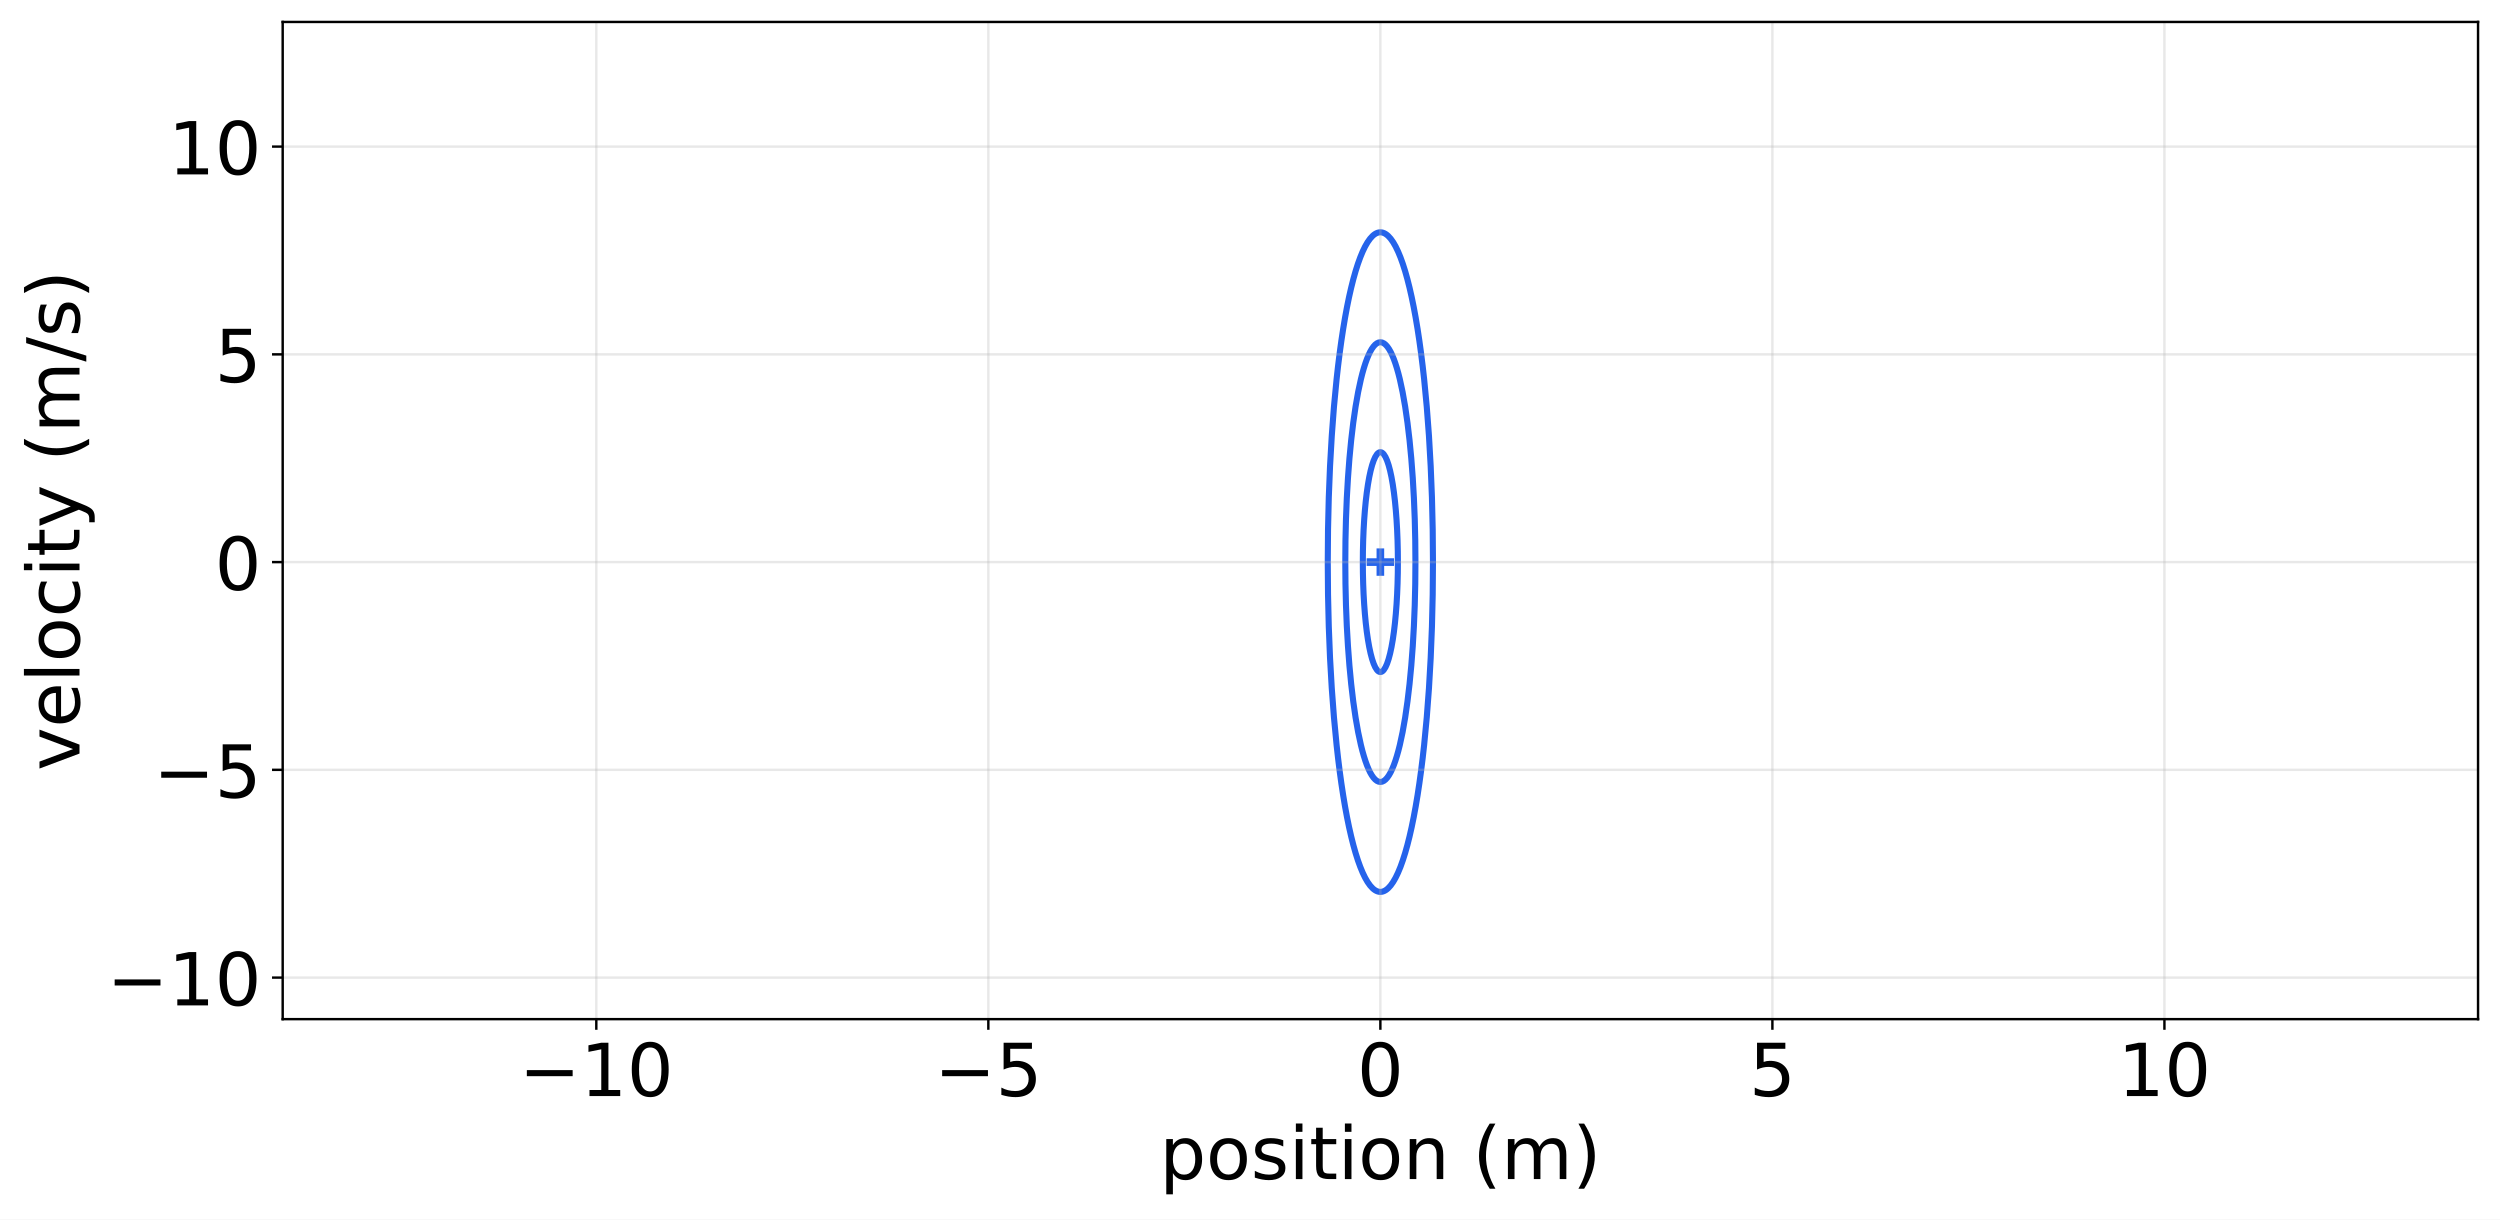
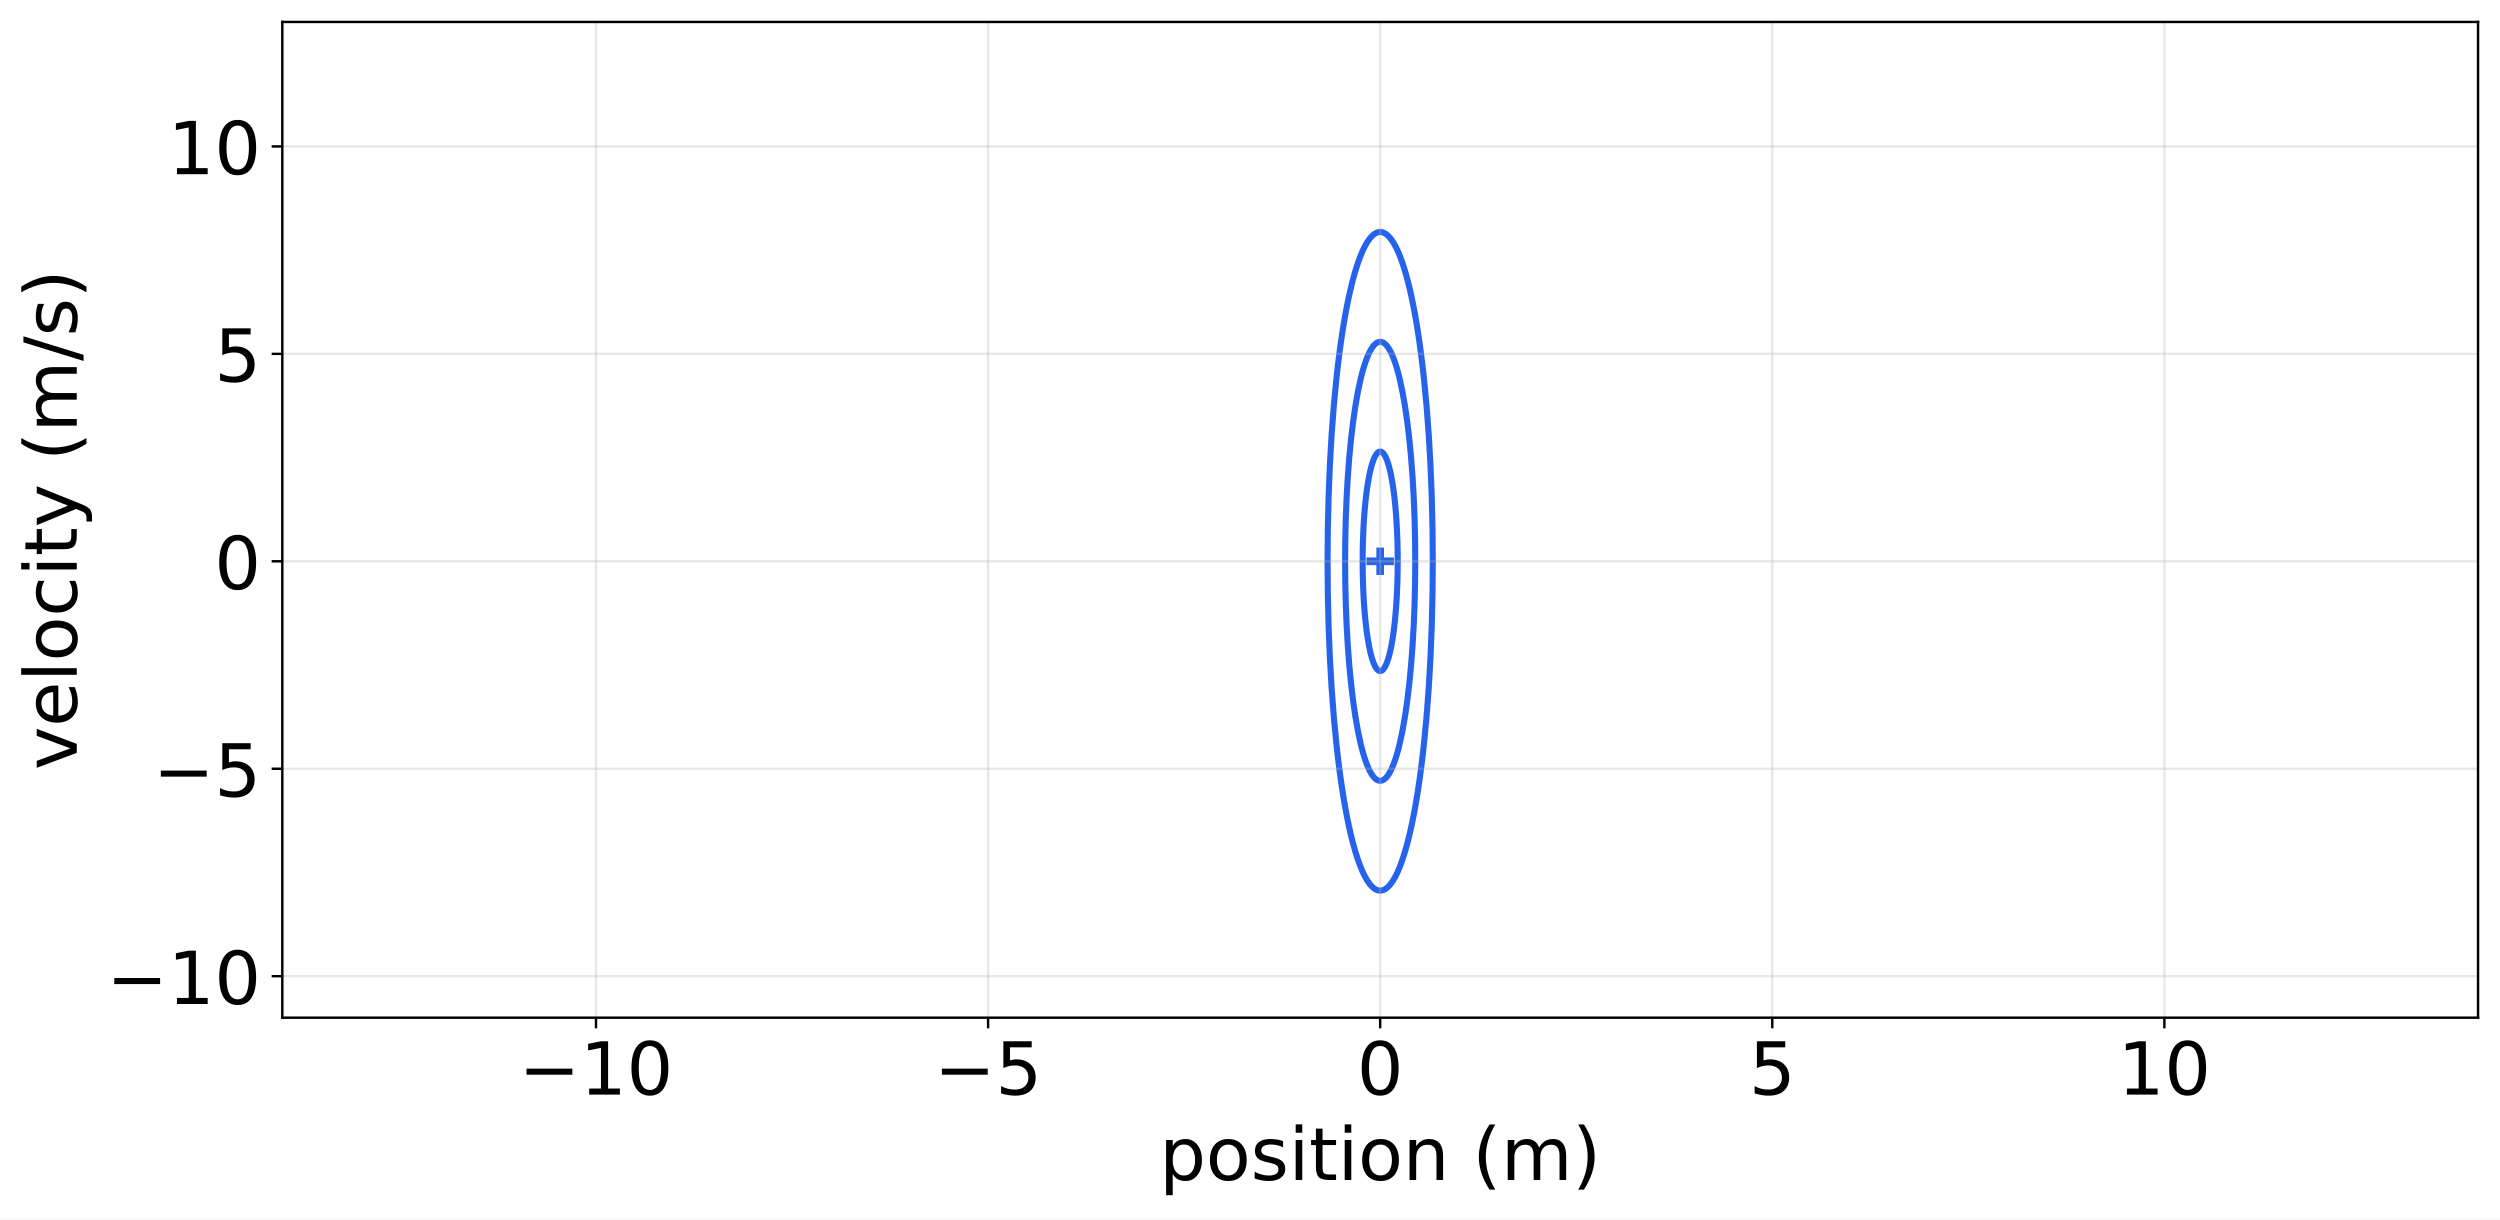
<svg xmlns="http://www.w3.org/2000/svg" xmlns:xlink="http://www.w3.org/1999/xlink" width="820pt" height="400pt" viewBox="0 0 820 400" version="1.1">
  <defs>
    <style type="text/css">*{stroke-linejoin: round; stroke-linecap: butt}</style>
  </defs>
  <g id="figure_1">
    <g id="patch_1">
      <path d="M 0 400  L 820 400  L 820 0  L 0 0  z " style="fill: #ffffff" />
    </g>
    <g id="axes_1">
      <g id="patch_2">
-         <path d="M 92.72 334.28  L 812.8 334.28  L 812.8 7.2  L 92.72 7.2  z " style="fill: #ffffff" />
+         <path d="M 92.6 333.8  L 812.8 333.8  L 812.8 7.2  L 92.6 7.2  z " style="fill: #ffffff" />
      </g>
      <g id="patch_3">
-         <path d="M 458.511 184.368  C 458.511 174.806 457.905 165.634 456.826 158.872  C 455.748 152.11 454.285 148.311 452.76 148.311  C 451.235 148.311 449.772 152.11 448.694 158.872  C 447.615 165.634 447.009 174.806 447.009 184.368  C 447.009 193.931 447.615 203.103 448.694 209.865  C 449.772 216.626 451.235 220.426 452.76 220.426  C 454.285 220.426 455.748 216.626 456.826 209.865  C 457.905 203.103 458.511 193.931 458.511 184.368  L 458.511 184.368  z " clip-path="url(#pbca27f6d3b)" style="fill: none; stroke: #2563eb; stroke-width: 2; stroke-linejoin: miter" />
+         <path d="M 458.451 184.108  C 458.451 174.56 457.845 165.401 456.767 158.649  C 455.688 151.898 454.225 148.104 452.7 148.104  C 451.175 148.104 449.712 151.898 448.633 158.649  C 447.555 165.401 446.949 174.56 446.949 184.108  C 446.949 193.657 447.555 202.815 448.633 209.567  C 449.712 216.319 451.175 220.113 452.7 220.113  C 454.225 220.113 455.688 216.319 456.767 209.567  C 457.845 202.815 458.451 193.657 458.451 184.108  L 458.451 184.108  z " clip-path="url(#pb66ed7c856)" style="fill: none; stroke: #2563eb; stroke-width: 2; stroke-linejoin: miter" />
      </g>
      <g id="patch_4">
-         <path d="M 464.261 184.368  C 464.261 165.243 463.049 146.899 460.892 133.376  C 458.736 119.852 455.81 112.254 452.76 112.254  C 449.71 112.254 446.784 119.852 444.628 133.376  C 442.471 146.899 441.259 165.243 441.259 184.368  C 441.259 203.493 442.471 221.838 444.628 235.361  C 446.784 248.884 449.71 256.483 452.76 256.483  C 455.81 256.483 458.736 248.884 460.892 235.361  C 463.049 221.838 464.261 203.493 464.261 184.368  L 464.261 184.368  z " clip-path="url(#pbca27f6d3b)" style="fill: none; stroke: #2563eb; stroke-width: 2; stroke-linejoin: miter" />
+         <path d="M 464.203 184.108  C 464.203 165.011 462.991 146.694 460.834 133.191  C 458.677 119.687 455.751 112.1 452.7 112.1  C 449.649 112.1 446.723 119.687 444.566 133.191  C 442.409 146.694 441.197 165.011 441.197 184.108  C 441.197 203.205 442.409 221.523 444.566 235.026  C 446.723 248.53 449.649 256.117 452.7 256.117  C 455.751 256.117 458.677 248.53 460.834 235.026  C 462.991 221.523 464.203 203.205 464.203 184.108  L 464.203 184.108  z " clip-path="url(#pb66ed7c856)" style="fill: none; stroke: #2563eb; stroke-width: 2; stroke-linejoin: miter" />
      </g>
      <g id="patch_5">
-         <path d="M 470.012 184.368  C 470.012 155.681 468.194 128.165 464.959 107.88  C 461.724 87.594 457.335 76.197 452.76 76.197  C 448.185 76.197 443.796 87.594 440.561 107.88  C 437.326 128.165 435.508 155.681 435.508 184.368  C 435.508 213.056 437.326 240.572 440.561 260.857  C 443.796 281.142 448.185 292.54 452.76 292.54  C 457.335 292.54 461.724 281.142 464.959 260.857  C 468.194 240.572 470.012 213.056 470.012 184.368  L 470.012 184.368  z " clip-path="url(#pbca27f6d3b)" style="fill: none; stroke: #2563eb; stroke-width: 2; stroke-linejoin: miter" />
+         <path d="M 469.954 184.108  C 469.954 155.463 468.136 127.987 464.901 107.732  C 461.665 87.476 457.276 76.096 452.7 76.096  C 448.124 76.096 443.735 87.476 440.499 107.732  C 437.264 127.987 435.446 155.463 435.446 184.108  C 435.446 212.754 437.264 240.23 440.499 260.485  C 443.735 280.74 448.124 292.121 452.7 292.121  C 457.276 292.121 461.665 280.74 464.901 260.485  C 468.136 240.23 469.954 212.754 469.954 184.108  L 469.954 184.108  z " clip-path="url(#pb66ed7c856)" style="fill: none; stroke: #2563eb; stroke-width: 2; stroke-linejoin: miter" />
      </g>
      <g id="PathCollection_1">
        <defs>
-           <path id="m4fea8d2c8c" d="M -4.5 0  L 4.5 0  M 0 4.5  L 0 -4.5  " style="stroke: #2563eb; stroke-width: 2.5" />
+           <path id="m1aeafafa08" d="M -4.5 0  L 4.5 0  M 0 4.5  L 0 -4.5  " style="stroke: #2563eb; stroke-width: 2.5" />
        </defs>
-         <g clip-path="url(#pbca27f6d3b)">
-           <use xlink:href="#m4fea8d2c8c" x="452.76" y="184.368" style="fill: #2563eb; stroke: #2563eb; stroke-width: 2.5" />
+         <g clip-path="url(#pb66ed7c856)">
+           <use xlink:href="#m1aeafafa08" x="452.7" y="184.108" style="fill: #2563eb; stroke: #2563eb; stroke-width: 2.5" />
        </g>
      </g>
      <g id="matplotlib.axis_1">
        <g id="xtick_1">
          <g id="line2d_1">
-             <path d="M 195.589 334.28  L 195.589 7.2  " clip-path="url(#pbca27f6d3b)" style="fill: none; stroke: #b0b0b0; stroke-opacity: 0.3; stroke-width: 0.8; stroke-linecap: square" />
+             <path d="M 195.486 333.8  L 195.486 7.2  " clip-path="url(#pb66ed7c856)" style="fill: none; stroke: #b0b0b0; stroke-opacity: 0.3; stroke-width: 0.8; stroke-linecap: square" />
          </g>
          <g id="line2d_2">
            <defs>
-               <path id="m4ac7976f17" d="M 0 0  L 0 3.5  " style="stroke: #000000; stroke-width: 0.8" />
-             </defs>
-             <g>
-               <use xlink:href="#m4ac7976f17" x="195.589" y="334.28" style="stroke: #000000; stroke-width: 0.8" />
+               <path id="m055782fdd3" d="M 0 0  L 0 3.5  " style="stroke: #000000; stroke-width: 0.8" />
+             </defs>
+             <g>
+               <use xlink:href="#m055782fdd3" x="195.486" y="333.8" style="stroke: #000000; stroke-width: 0.8" />
            </g>
          </g>
          <g id="text_1">
-             <g transform="translate(170.2629 359.5163) scale(0.24 -0.24)">
+             <g transform="translate(170.1601 359.0344) scale(0.24 -0.24)">
              <defs>
-                 <path id="DejaVuSans-2212" d="M 678 2272  L 4684 2272  L 4684 1741  L 678 1741  L 678 2272  z " transform="scale(0.015625)" />
-                 <path id="DejaVuSans-31" d="M 794 531  L 1825 531  L 1825 4091  L 703 3866  L 703 4441  L 1819 4666  L 2450 4666  L 2450 531  L 3481 531  L 3481 0  L 794 0  L 794 531  z " transform="scale(0.015625)" />
-                 <path id="DejaVuSans-30" d="M 2034 4250  Q 1547 4250 1301 3770  Q 1056 3291 1056 2328  Q 1056 1369 1301 889  Q 1547 409 2034 409  Q 2525 409 2770 889  Q 3016 1369 3016 2328  Q 3016 3291 2770 3770  Q 2525 4250 2034 4250  z M 2034 4750  Q 2819 4750 3233 4129  Q 3647 3509 3647 2328  Q 3647 1150 3233 529  Q 2819 -91 2034 -91  Q 1250 -91 836 529  Q 422 1150 422 2328  Q 422 3509 836 4129  Q 1250 4750 2034 4750  z " transform="scale(0.015625)" />
+                 <path id="DejaVuSans-c9c" d="M 678 2272  L 4684 2272  L 4684 1741  L 678 1741  L 678 2272  z " transform="scale(0.015625)" />
+                 <path id="DejaVuSans-14" d="M 794 531  L 1825 531  L 1825 4091  L 703 3866  L 703 4441  L 1819 4666  L 2450 4666  L 2450 531  L 3481 531  L 3481 0  L 794 0  L 794 531  z " transform="scale(0.015625)" />
+                 <path id="DejaVuSans-13" d="M 2034 4250  Q 1547 4250 1301 3770  Q 1056 3291 1056 2328  Q 1056 1369 1301 889  Q 1547 409 2034 409  Q 2525 409 2770 889  Q 3016 1369 3016 2328  Q 3016 3291 2770 3770  Q 2525 4250 2034 4250  z M 2034 4750  Q 2819 4750 3233 4129  Q 3647 3509 3647 2328  Q 3647 1150 3233 529  Q 2819 -91 2034 -91  Q 1250 -91 836 529  Q 422 1150 422 2328  Q 422 3509 836 4129  Q 1250 4750 2034 4750  z " transform="scale(0.015625)" />
              </defs>
-               <use xlink:href="#DejaVuSans-2212" />
-               <use xlink:href="#DejaVuSans-31" transform="translate(83.78906 0)" />
-               <use xlink:href="#DejaVuSans-30" transform="translate(147.4121 0)" />
+               <use xlink:href="#DejaVuSans-c9c" />
+               <use xlink:href="#DejaVuSans-14" transform="translate(83.79688 0)" />
+               <use xlink:href="#DejaVuSans-13" transform="translate(147.4219 0)" />
            </g>
          </g>
        </g>
        <g id="xtick_2">
          <g id="line2d_3">
-             <path d="M 324.174 334.28  L 324.174 7.2  " clip-path="url(#pbca27f6d3b)" style="fill: none; stroke: #b0b0b0; stroke-opacity: 0.3; stroke-width: 0.8; stroke-linecap: square" />
+             <path d="M 324.093 333.8  L 324.093 7.2  " clip-path="url(#pb66ed7c856)" style="fill: none; stroke: #b0b0b0; stroke-opacity: 0.3; stroke-width: 0.8; stroke-linecap: square" />
          </g>
          <g id="line2d_4">
            <g>
-               <use xlink:href="#m4ac7976f17" x="324.174" y="334.28" style="stroke: #000000; stroke-width: 0.8" />
+               <use xlink:href="#m055782fdd3" x="324.093" y="333.8" style="stroke: #000000; stroke-width: 0.8" />
            </g>
          </g>
          <g id="text_2">
-             <g transform="translate(306.4837 359.5163) scale(0.24 -0.24)">
+             <g transform="translate(306.4022 359.0344) scale(0.24 -0.24)">
              <defs>
-                 <path id="DejaVuSans-35" d="M 691 4666  L 3169 4666  L 3169 4134  L 1269 4134  L 1269 2991  Q 1406 3038 1543 3061  Q 1681 3084 1819 3084  Q 2600 3084 3056 2656  Q 3513 2228 3513 1497  Q 3513 744 3044 326  Q 2575 -91 1722 -91  Q 1428 -91 1123 -41  Q 819 9 494 109  L 494 744  Q 775 591 1075 516  Q 1375 441 1709 441  Q 2250 441 2565 725  Q 2881 1009 2881 1497  Q 2881 1984 2565 2268  Q 2250 2553 1709 2553  Q 1456 2553 1204 2497  Q 953 2441 691 2322  L 691 4666  z " transform="scale(0.015625)" />
+                 <path id="DejaVuSans-18" d="M 691 4666  L 3169 4666  L 3169 4134  L 1269 4134  L 1269 2991  Q 1406 3038 1543 3061  Q 1681 3084 1819 3084  Q 2600 3084 3056 2656  Q 3513 2228 3513 1497  Q 3513 744 3044 326  Q 2575 -91 1722 -91  Q 1428 -91 1123 -41  Q 819 9 494 109  L 494 744  Q 775 591 1075 516  Q 1375 441 1709 441  Q 2250 441 2565 725  Q 2881 1009 2881 1497  Q 2881 1984 2565 2268  Q 2250 2553 1709 2553  Q 1456 2553 1204 2497  Q 953 2441 691 2322  L 691 4666  z " transform="scale(0.015625)" />
              </defs>
-               <use xlink:href="#DejaVuSans-2212" />
-               <use xlink:href="#DejaVuSans-35" transform="translate(83.78906 0)" />
+               <use xlink:href="#DejaVuSans-c9c" />
+               <use xlink:href="#DejaVuSans-18" transform="translate(83.79688 0)" />
            </g>
          </g>
        </g>
        <g id="xtick_3">
          <g id="line2d_5">
-             <path d="M 452.76 334.28  L 452.76 7.2  " clip-path="url(#pbca27f6d3b)" style="fill: none; stroke: #b0b0b0; stroke-opacity: 0.3; stroke-width: 0.8; stroke-linecap: square" />
+             <path d="M 452.7 333.8  L 452.7 7.2  " clip-path="url(#pb66ed7c856)" style="fill: none; stroke: #b0b0b0; stroke-opacity: 0.3; stroke-width: 0.8; stroke-linecap: square" />
          </g>
          <g id="line2d_6">
            <g>
-               <use xlink:href="#m4ac7976f17" x="452.76" y="334.28" style="stroke: #000000; stroke-width: 0.8" />
+               <use xlink:href="#m055782fdd3" x="452.7" y="333.8" style="stroke: #000000; stroke-width: 0.8" />
            </g>
          </g>
          <g id="text_3">
-             <g transform="translate(445.125 359.5163) scale(0.24 -0.24)">
-               <use xlink:href="#DejaVuSans-30" />
+             <g transform="translate(445.065 359.0344) scale(0.24 -0.24)">
+               <use xlink:href="#DejaVuSans-13" />
            </g>
          </g>
        </g>
        <g id="xtick_4">
          <g id="line2d_7">
-             <path d="M 581.346 334.28  L 581.346 7.2  " clip-path="url(#pbca27f6d3b)" style="fill: none; stroke: #b0b0b0; stroke-opacity: 0.3; stroke-width: 0.8; stroke-linecap: square" />
+             <path d="M 581.307 333.8  L 581.307 7.2  " clip-path="url(#pb66ed7c856)" style="fill: none; stroke: #b0b0b0; stroke-opacity: 0.3; stroke-width: 0.8; stroke-linecap: square" />
          </g>
          <g id="line2d_8">
            <g>
-               <use xlink:href="#m4ac7976f17" x="581.346" y="334.28" style="stroke: #000000; stroke-width: 0.8" />
+               <use xlink:href="#m055782fdd3" x="581.307" y="333.8" style="stroke: #000000; stroke-width: 0.8" />
            </g>
          </g>
          <g id="text_4">
-             <g transform="translate(573.7107 359.5163) scale(0.24 -0.24)">
-               <use xlink:href="#DejaVuSans-35" />
+             <g transform="translate(573.6721 359.0344) scale(0.24 -0.24)">
+               <use xlink:href="#DejaVuSans-18" />
            </g>
          </g>
        </g>
        <g id="xtick_5">
          <g id="line2d_9">
-             <path d="M 709.931 334.28  L 709.931 7.2  " clip-path="url(#pbca27f6d3b)" style="fill: none; stroke: #b0b0b0; stroke-opacity: 0.3; stroke-width: 0.8; stroke-linecap: square" />
+             <path d="M 709.914 333.8  L 709.914 7.2  " clip-path="url(#pb66ed7c856)" style="fill: none; stroke: #b0b0b0; stroke-opacity: 0.3; stroke-width: 0.8; stroke-linecap: square" />
          </g>
          <g id="line2d_10">
            <g>
-               <use xlink:href="#m4ac7976f17" x="709.931" y="334.28" style="stroke: #000000; stroke-width: 0.8" />
+               <use xlink:href="#m055782fdd3" x="709.914" y="333.8" style="stroke: #000000; stroke-width: 0.8" />
            </g>
          </g>
          <g id="text_5">
-             <g transform="translate(694.6614 359.5163) scale(0.24 -0.24)">
-               <use xlink:href="#DejaVuSans-31" />
-               <use xlink:href="#DejaVuSans-30" transform="translate(63.62305 0)" />
+             <g transform="translate(694.6443 359.0344) scale(0.24 -0.24)">
+               <use xlink:href="#DejaVuSans-14" />
+               <use xlink:href="#DejaVuSans-13" transform="translate(63.625 0)" />
            </g>
          </g>
        </g>
        <g id="text_6">
-           <g transform="translate(380.3625 386.7437) scale(0.24 -0.24)">
-             <defs>
-               <path id="DejaVuSans-70" d="M 1159 525  L 1159 -1331  L 581 -1331  L 581 3500  L 1159 3500  L 1159 2969  Q 1341 3281 1617 3432  Q 1894 3584 2278 3584  Q 2916 3584 3314 3078  Q 3713 2572 3713 1747  Q 3713 922 3314 415  Q 2916 -91 2278 -91  Q 1894 -91 1617 61  Q 1341 213 1159 525  z M 3116 1747  Q 3116 2381 2855 2742  Q 2594 3103 2138 3103  Q 1681 3103 1420 2742  Q 1159 2381 1159 1747  Q 1159 1113 1420 752  Q 1681 391 2138 391  Q 2594 391 2855 752  Q 3116 1113 3116 1747  z " transform="scale(0.015625)" />
-               <path id="DejaVuSans-6f" d="M 1959 3097  Q 1497 3097 1228 2736  Q 959 2375 959 1747  Q 959 1119 1226 758  Q 1494 397 1959 397  Q 2419 397 2687 759  Q 2956 1122 2956 1747  Q 2956 2369 2687 2733  Q 2419 3097 1959 3097  z M 1959 3584  Q 2709 3584 3137 3096  Q 3566 2609 3566 1747  Q 3566 888 3137 398  Q 2709 -91 1959 -91  Q 1206 -91 779 398  Q 353 888 353 1747  Q 353 2609 779 3096  Q 1206 3584 1959 3584  z " transform="scale(0.015625)" />
-               <path id="DejaVuSans-73" d="M 2834 3397  L 2834 2853  Q 2591 2978 2328 3040  Q 2066 3103 1784 3103  Q 1356 3103 1142 2972  Q 928 2841 928 2578  Q 928 2378 1081 2264  Q 1234 2150 1697 2047  L 1894 2003  Q 2506 1872 2764 1633  Q 3022 1394 3022 966  Q 3022 478 2636 193  Q 2250 -91 1575 -91  Q 1294 -91 989 -36  Q 684 19 347 128  L 347 722  Q 666 556 975 473  Q 1284 391 1588 391  Q 1994 391 2212 530  Q 2431 669 2431 922  Q 2431 1156 2273 1281  Q 2116 1406 1581 1522  L 1381 1569  Q 847 1681 609 1914  Q 372 2147 372 2553  Q 372 3047 722 3315  Q 1072 3584 1716 3584  Q 2034 3584 2315 3537  Q 2597 3491 2834 3397  z " transform="scale(0.015625)" />
-               <path id="DejaVuSans-69" d="M 603 3500  L 1178 3500  L 1178 0  L 603 0  L 603 3500  z M 603 4863  L 1178 4863  L 1178 4134  L 603 4134  L 603 4863  z " transform="scale(0.015625)" />
-               <path id="DejaVuSans-74" d="M 1172 4494  L 1172 3500  L 2356 3500  L 2356 3053  L 1172 3053  L 1172 1153  Q 1172 725 1289 603  Q 1406 481 1766 481  L 2356 481  L 2356 0  L 1766 0  Q 1100 0 847 248  Q 594 497 594 1153  L 594 3053  L 172 3053  L 172 3500  L 594 3500  L 594 4494  L 1172 4494  z " transform="scale(0.015625)" />
-               <path id="DejaVuSans-6e" d="M 3513 2113  L 3513 0  L 2938 0  L 2938 2094  Q 2938 2591 2744 2837  Q 2550 3084 2163 3084  Q 1697 3084 1428 2787  Q 1159 2491 1159 1978  L 1159 0  L 581 0  L 581 3500  L 1159 3500  L 1159 2956  Q 1366 3272 1645 3428  Q 1925 3584 2291 3584  Q 2894 3584 3203 3211  Q 3513 2838 3513 2113  z " transform="scale(0.015625)" />
-               <path id="DejaVuSans-20" transform="scale(0.015625)" />
-               <path id="DejaVuSans-28" d="M 1984 4856  Q 1566 4138 1362 3434  Q 1159 2731 1159 2009  Q 1159 1288 1364 580  Q 1569 -128 1984 -844  L 1484 -844  Q 1016 -109 783 600  Q 550 1309 550 2009  Q 550 2706 781 3412  Q 1013 4119 1484 4856  L 1984 4856  z " transform="scale(0.015625)" />
-               <path id="DejaVuSans-6d" d="M 3328 2828  Q 3544 3216 3844 3400  Q 4144 3584 4550 3584  Q 5097 3584 5394 3201  Q 5691 2819 5691 2113  L 5691 0  L 5113 0  L 5113 2094  Q 5113 2597 4934 2840  Q 4756 3084 4391 3084  Q 3944 3084 3684 2787  Q 3425 2491 3425 1978  L 3425 0  L 2847 0  L 2847 2094  Q 2847 2600 2669 2842  Q 2491 3084 2119 3084  Q 1678 3084 1418 2786  Q 1159 2488 1159 1978  L 1159 0  L 581 0  L 581 3500  L 1159 3500  L 1159 2956  Q 1356 3278 1631 3431  Q 1906 3584 2284 3584  Q 2666 3584 2933 3390  Q 3200 3197 3328 2828  z " transform="scale(0.015625)" />
-               <path id="DejaVuSans-29" d="M 513 4856  L 1013 4856  Q 1481 4119 1714 3412  Q 1947 2706 1947 2009  Q 1947 1309 1714 600  Q 1481 -109 1013 -844  L 513 -844  Q 928 -128 1133 580  Q 1338 1288 1338 2009  Q 1338 2731 1133 3434  Q 928 4138 513 4856  z " transform="scale(0.015625)" />
-             </defs>
-             <use xlink:href="#DejaVuSans-70" />
-             <use xlink:href="#DejaVuSans-6f" transform="translate(63.47656 0)" />
-             <use xlink:href="#DejaVuSans-73" transform="translate(124.6582 0)" />
-             <use xlink:href="#DejaVuSans-69" transform="translate(176.7578 0)" />
-             <use xlink:href="#DejaVuSans-74" transform="translate(204.541 0)" />
-             <use xlink:href="#DejaVuSans-69" transform="translate(243.75 0)" />
-             <use xlink:href="#DejaVuSans-6f" transform="translate(271.5332 0)" />
-             <use xlink:href="#DejaVuSans-6e" transform="translate(332.7148 0)" />
-             <use xlink:href="#DejaVuSans-20" transform="translate(396.0938 0)" />
-             <use xlink:href="#DejaVuSans-28" transform="translate(427.8809 0)" />
-             <use xlink:href="#DejaVuSans-6d" transform="translate(466.8945 0)" />
-             <use xlink:href="#DejaVuSans-29" transform="translate(564.3066 0)" />
+           <g transform="translate(380.3025 387.0362) scale(0.24 -0.24)">
+             <defs>
+               <path id="DejaVuSans-53" d="M 1159 525  L 1159 -1331  L 581 -1331  L 581 3500  L 1159 3500  L 1159 2969  Q 1341 3281 1617 3432  Q 1894 3584 2278 3584  Q 2916 3584 3314 3078  Q 3713 2572 3713 1747  Q 3713 922 3314 415  Q 2916 -91 2278 -91  Q 1894 -91 1617 61  Q 1341 213 1159 525  z M 3116 1747  Q 3116 2381 2855 2742  Q 2594 3103 2138 3103  Q 1681 3103 1420 2742  Q 1159 2381 1159 1747  Q 1159 1113 1420 752  Q 1681 391 2138 391  Q 2594 391 2855 752  Q 3116 1113 3116 1747  z " transform="scale(0.015625)" />
+               <path id="DejaVuSans-52" d="M 1959 3097  Q 1497 3097 1228 2736  Q 959 2375 959 1747  Q 959 1119 1226 758  Q 1494 397 1959 397  Q 2419 397 2687 759  Q 2956 1122 2956 1747  Q 2956 2369 2687 2733  Q 2419 3097 1959 3097  z M 1959 3584  Q 2709 3584 3137 3096  Q 3566 2609 3566 1747  Q 3566 888 3137 398  Q 2709 -91 1959 -91  Q 1206 -91 779 398  Q 353 888 353 1747  Q 353 2609 779 3096  Q 1206 3584 1959 3584  z " transform="scale(0.015625)" />
+               <path id="DejaVuSans-56" d="M 2834 3397  L 2834 2853  Q 2591 2978 2328 3040  Q 2066 3103 1784 3103  Q 1356 3103 1142 2972  Q 928 2841 928 2578  Q 928 2378 1081 2264  Q 1234 2150 1697 2047  L 1894 2003  Q 2506 1872 2764 1633  Q 3022 1394 3022 966  Q 3022 478 2636 193  Q 2250 -91 1575 -91  Q 1294 -91 989 -36  Q 684 19 347 128  L 347 722  Q 666 556 975 473  Q 1284 391 1588 391  Q 1994 391 2212 530  Q 2431 669 2431 922  Q 2431 1156 2273 1281  Q 2116 1406 1581 1522  L 1381 1569  Q 847 1681 609 1914  Q 372 2147 372 2553  Q 372 3047 722 3315  Q 1072 3584 1716 3584  Q 2034 3584 2315 3537  Q 2597 3491 2834 3397  z " transform="scale(0.015625)" />
+               <path id="DejaVuSans-4c" d="M 603 3500  L 1178 3500  L 1178 0  L 603 0  L 603 3500  z M 603 4863  L 1178 4863  L 1178 4134  L 603 4134  L 603 4863  z " transform="scale(0.015625)" />
+               <path id="DejaVuSans-57" d="M 1172 4494  L 1172 3500  L 2356 3500  L 2356 3053  L 1172 3053  L 1172 1153  Q 1172 725 1289 603  Q 1406 481 1766 481  L 2356 481  L 2356 0  L 1766 0  Q 1100 0 847 248  Q 594 497 594 1153  L 594 3053  L 172 3053  L 172 3500  L 594 3500  L 594 4494  L 1172 4494  z " transform="scale(0.015625)" />
+               <path id="DejaVuSans-51" d="M 3513 2113  L 3513 0  L 2938 0  L 2938 2094  Q 2938 2591 2744 2837  Q 2550 3084 2163 3084  Q 1697 3084 1428 2787  Q 1159 2491 1159 1978  L 1159 0  L 581 0  L 581 3500  L 1159 3500  L 1159 2956  Q 1366 3272 1645 3428  Q 1925 3584 2291 3584  Q 2894 3584 3203 3211  Q 3513 2838 3513 2113  z " transform="scale(0.015625)" />
+               <path id="DejaVuSans-3" transform="scale(0.015625)" />
+               <path id="DejaVuSans-b" d="M 1984 4856  Q 1566 4138 1362 3434  Q 1159 2731 1159 2009  Q 1159 1288 1364 580  Q 1569 -128 1984 -844  L 1484 -844  Q 1016 -109 783 600  Q 550 1309 550 2009  Q 550 2706 781 3412  Q 1013 4119 1484 4856  L 1984 4856  z " transform="scale(0.015625)" />
+               <path id="DejaVuSans-50" d="M 3328 2828  Q 3544 3216 3844 3400  Q 4144 3584 4550 3584  Q 5097 3584 5394 3201  Q 5691 2819 5691 2113  L 5691 0  L 5113 0  L 5113 2094  Q 5113 2597 4934 2840  Q 4756 3084 4391 3084  Q 3944 3084 3684 2787  Q 3425 2491 3425 1978  L 3425 0  L 2847 0  L 2847 2094  Q 2847 2600 2669 2842  Q 2491 3084 2119 3084  Q 1678 3084 1418 2786  Q 1159 2488 1159 1978  L 1159 0  L 581 0  L 581 3500  L 1159 3500  L 1159 2956  Q 1356 3278 1631 3431  Q 1906 3584 2284 3584  Q 2666 3584 2933 3390  Q 3200 3197 3328 2828  z " transform="scale(0.015625)" />
+               <path id="DejaVuSans-c" d="M 513 4856  L 1013 4856  Q 1481 4119 1714 3412  Q 1947 2706 1947 2009  Q 1947 1309 1714 600  Q 1481 -109 1013 -844  L 513 -844  Q 928 -128 1133 580  Q 1338 1288 1338 2009  Q 1338 2731 1133 3434  Q 928 4138 513 4856  z " transform="scale(0.015625)" />
+             </defs>
+             <use xlink:href="#DejaVuSans-53" />
+             <use xlink:href="#DejaVuSans-52" transform="translate(63.48438 0)" />
+             <use xlink:href="#DejaVuSans-56" transform="translate(124.6719 0)" />
+             <use xlink:href="#DejaVuSans-4c" transform="translate(176.7656 0)" />
+             <use xlink:href="#DejaVuSans-57" transform="translate(204.5469 0)" />
+             <use xlink:href="#DejaVuSans-4c" transform="translate(243.75 0)" />
+             <use xlink:href="#DejaVuSans-52" transform="translate(271.5312 0)" />
+             <use xlink:href="#DejaVuSans-51" transform="translate(332.7188 0)" />
+             <use xlink:href="#DejaVuSans-3" transform="translate(396.0938 0)" />
+             <use xlink:href="#DejaVuSans-b" transform="translate(427.875 0)" />
+             <use xlink:href="#DejaVuSans-50" transform="translate(466.8906 0)" />
+             <use xlink:href="#DejaVuSans-c" transform="translate(564.2969 0)" />
          </g>
        </g>
      </g>
      <g id="matplotlib.axis_2">
        <g id="ytick_1">
          <g id="line2d_11">
-             <path d="M 92.72 320.652  L 812.8 320.652  " clip-path="url(#pbca27f6d3b)" style="fill: none; stroke: #b0b0b0; stroke-opacity: 0.3; stroke-width: 0.8; stroke-linecap: square" />
+             <path d="M 92.6 320.192  L 812.8 320.192  " clip-path="url(#pb66ed7c856)" style="fill: none; stroke: #b0b0b0; stroke-opacity: 0.3; stroke-width: 0.8; stroke-linecap: square" />
          </g>
          <g id="line2d_12">
            <defs>
-               <path id="m47212754cc" d="M 0 0  L -3.5 0  " style="stroke: #000000; stroke-width: 0.8" />
-             </defs>
-             <g>
-               <use xlink:href="#m47212754cc" x="92.72" y="320.652" style="stroke: #000000; stroke-width: 0.8" />
+               <path id="me78aa3ffb1" d="M 0 0  L -3.5 0  " style="stroke: #000000; stroke-width: 0.8" />
+             </defs>
+             <g>
+               <use xlink:href="#me78aa3ffb1" x="92.6" y="320.192" style="stroke: #000000; stroke-width: 0.8" />
            </g>
          </g>
          <g id="text_7">
-             <g transform="translate(35.06875 329.7698) scale(0.24 -0.24)">
-               <use xlink:href="#DejaVuSans-2212" />
-               <use xlink:href="#DejaVuSans-31" transform="translate(83.78906 0)" />
-               <use xlink:href="#DejaVuSans-30" transform="translate(147.4121 0)" />
+             <g transform="translate(34.94875 329.3089) scale(0.24 -0.24)">
+               <use xlink:href="#DejaVuSans-c9c" />
+               <use xlink:href="#DejaVuSans-14" transform="translate(83.79688 0)" />
+               <use xlink:href="#DejaVuSans-13" transform="translate(147.4219 0)" />
            </g>
          </g>
        </g>
        <g id="ytick_2">
          <g id="line2d_13">
-             <path d="M 92.72 252.51  L 812.8 252.51  " clip-path="url(#pbca27f6d3b)" style="fill: none; stroke: #b0b0b0; stroke-opacity: 0.3; stroke-width: 0.8; stroke-linecap: square" />
+             <path d="M 92.6 252.15  L 812.8 252.15  " clip-path="url(#pb66ed7c856)" style="fill: none; stroke: #b0b0b0; stroke-opacity: 0.3; stroke-width: 0.8; stroke-linecap: square" />
          </g>
          <g id="line2d_14">
            <g>
-               <use xlink:href="#m47212754cc" x="92.72" y="252.51" style="stroke: #000000; stroke-width: 0.8" />
+               <use xlink:href="#me78aa3ffb1" x="92.6" y="252.15" style="stroke: #000000; stroke-width: 0.8" />
            </g>
          </g>
          <g id="text_8">
-             <g transform="translate(50.33875 261.6281) scale(0.24 -0.24)">
-               <use xlink:href="#DejaVuSans-2212" />
-               <use xlink:href="#DejaVuSans-35" transform="translate(83.78906 0)" />
+             <g transform="translate(50.21875 261.2672) scale(0.24 -0.24)">
+               <use xlink:href="#DejaVuSans-c9c" />
+               <use xlink:href="#DejaVuSans-18" transform="translate(83.79688 0)" />
            </g>
          </g>
        </g>
        <g id="ytick_3">
          <g id="line2d_15">
-             <path d="M 92.72 184.368  L 812.8 184.368  " clip-path="url(#pbca27f6d3b)" style="fill: none; stroke: #b0b0b0; stroke-opacity: 0.3; stroke-width: 0.8; stroke-linecap: square" />
+             <path d="M 92.6 184.108  L 812.8 184.108  " clip-path="url(#pb66ed7c856)" style="fill: none; stroke: #b0b0b0; stroke-opacity: 0.3; stroke-width: 0.8; stroke-linecap: square" />
          </g>
          <g id="line2d_16">
            <g>
-               <use xlink:href="#m47212754cc" x="92.72" y="184.368" style="stroke: #000000; stroke-width: 0.8" />
+               <use xlink:href="#me78aa3ffb1" x="92.6" y="184.108" style="stroke: #000000; stroke-width: 0.8" />
            </g>
          </g>
          <g id="text_9">
-             <g transform="translate(70.45 193.4865) scale(0.24 -0.24)">
-               <use xlink:href="#DejaVuSans-30" />
+             <g transform="translate(70.33 193.2255) scale(0.24 -0.24)">
+               <use xlink:href="#DejaVuSans-13" />
            </g>
          </g>
        </g>
        <g id="ytick_4">
          <g id="line2d_17">
-             <path d="M 92.72 116.227  L 812.8 116.227  " clip-path="url(#pbca27f6d3b)" style="fill: none; stroke: #b0b0b0; stroke-opacity: 0.3; stroke-width: 0.8; stroke-linecap: square" />
+             <path d="M 92.6 116.067  L 812.8 116.067  " clip-path="url(#pb66ed7c856)" style="fill: none; stroke: #b0b0b0; stroke-opacity: 0.3; stroke-width: 0.8; stroke-linecap: square" />
          </g>
          <g id="line2d_18">
            <g>
-               <use xlink:href="#m47212754cc" x="92.72" y="116.227" style="stroke: #000000; stroke-width: 0.8" />
+               <use xlink:href="#me78aa3ffb1" x="92.6" y="116.067" style="stroke: #000000; stroke-width: 0.8" />
            </g>
          </g>
          <g id="text_10">
-             <g transform="translate(70.45 125.3448) scale(0.24 -0.24)">
-               <use xlink:href="#DejaVuSans-35" />
+             <g transform="translate(70.33 125.1839) scale(0.24 -0.24)">
+               <use xlink:href="#DejaVuSans-18" />
            </g>
          </g>
        </g>
        <g id="ytick_5">
          <g id="line2d_19">
-             <path d="M 92.72 48.085  L 812.8 48.085  " clip-path="url(#pbca27f6d3b)" style="fill: none; stroke: #b0b0b0; stroke-opacity: 0.3; stroke-width: 0.8; stroke-linecap: square" />
+             <path d="M 92.6 48.025  L 812.8 48.025  " clip-path="url(#pb66ed7c856)" style="fill: none; stroke: #b0b0b0; stroke-opacity: 0.3; stroke-width: 0.8; stroke-linecap: square" />
          </g>
          <g id="line2d_20">
            <g>
-               <use xlink:href="#m47212754cc" x="92.72" y="48.085" style="stroke: #000000; stroke-width: 0.8" />
+               <use xlink:href="#me78aa3ffb1" x="92.6" y="48.025" style="stroke: #000000; stroke-width: 0.8" />
            </g>
          </g>
          <g id="text_11">
-             <g transform="translate(55.18 57.20312) scale(0.24 -0.24)">
-               <use xlink:href="#DejaVuSans-31" />
-               <use xlink:href="#DejaVuSans-30" transform="translate(63.62305 0)" />
+             <g transform="translate(55.06 57.14219) scale(0.24 -0.24)">
+               <use xlink:href="#DejaVuSans-14" />
+               <use xlink:href="#DejaVuSans-13" transform="translate(63.625 0)" />
            </g>
          </g>
        </g>
        <g id="text_12">
-           <g transform="translate(26.0775 252.8013) rotate(-90) scale(0.24 -0.24)">
-             <defs>
-               <path id="DejaVuSans-76" d="M 191 3500  L 800 3500  L 1894 563  L 2988 3500  L 3597 3500  L 2284 0  L 1503 0  L 191 3500  z " transform="scale(0.015625)" />
-               <path id="DejaVuSans-65" d="M 3597 1894  L 3597 1613  L 953 1613  Q 991 1019 1311 708  Q 1631 397 2203 397  Q 2534 397 2845 478  Q 3156 559 3463 722  L 3463 178  Q 3153 47 2828 -22  Q 2503 -91 2169 -91  Q 1331 -91 842 396  Q 353 884 353 1716  Q 353 2575 817 3079  Q 1281 3584 2069 3584  Q 2775 3584 3186 3129  Q 3597 2675 3597 1894  z M 3022 2063  Q 3016 2534 2758 2815  Q 2500 3097 2075 3097  Q 1594 3097 1305 2825  Q 1016 2553 972 2059  L 3022 2063  z " transform="scale(0.015625)" />
-               <path id="DejaVuSans-6c" d="M 603 4863  L 1178 4863  L 1178 0  L 603 0  L 603 4863  z " transform="scale(0.015625)" />
-               <path id="DejaVuSans-63" d="M 3122 3366  L 3122 2828  Q 2878 2963 2633 3030  Q 2388 3097 2138 3097  Q 1578 3097 1268 2742  Q 959 2388 959 1747  Q 959 1106 1268 751  Q 1578 397 2138 397  Q 2388 397 2633 464  Q 2878 531 3122 666  L 3122 134  Q 2881 22 2623 -34  Q 2366 -91 2075 -91  Q 1284 -91 818 406  Q 353 903 353 1747  Q 353 2603 823 3093  Q 1294 3584 2113 3584  Q 2378 3584 2631 3529  Q 2884 3475 3122 3366  z " transform="scale(0.015625)" />
-               <path id="DejaVuSans-79" d="M 2059 -325  Q 1816 -950 1584 -1140  Q 1353 -1331 966 -1331  L 506 -1331  L 506 -850  L 844 -850  Q 1081 -850 1212 -737  Q 1344 -625 1503 -206  L 1606 56  L 191 3500  L 800 3500  L 1894 763  L 2988 3500  L 3597 3500  L 2059 -325  z " transform="scale(0.015625)" />
-               <path id="DejaVuSans-2f" d="M 1625 4666  L 2156 4666  L 531 -594  L 0 -594  L 1625 4666  z " transform="scale(0.015625)" />
-             </defs>
-             <use xlink:href="#DejaVuSans-76" />
-             <use xlink:href="#DejaVuSans-65" transform="translate(59.17969 0)" />
-             <use xlink:href="#DejaVuSans-6c" transform="translate(120.7031 0)" />
-             <use xlink:href="#DejaVuSans-6f" transform="translate(148.4863 0)" />
-             <use xlink:href="#DejaVuSans-63" transform="translate(209.668 0)" />
-             <use xlink:href="#DejaVuSans-69" transform="translate(264.6484 0)" />
-             <use xlink:href="#DejaVuSans-74" transform="translate(292.4316 0)" />
-             <use xlink:href="#DejaVuSans-79" transform="translate(331.6406 0)" />
-             <use xlink:href="#DejaVuSans-20" transform="translate(390.8203 0)" />
-             <use xlink:href="#DejaVuSans-28" transform="translate(422.6074 0)" />
-             <use xlink:href="#DejaVuSans-6d" transform="translate(461.6211 0)" />
-             <use xlink:href="#DejaVuSans-2f" transform="translate(559.0332 0)" />
-             <use xlink:href="#DejaVuSans-73" transform="translate(592.7246 0)" />
-             <use xlink:href="#DejaVuSans-29" transform="translate(644.8242 0)" />
+           <g transform="translate(25.18313 252.5613) rotate(-90) scale(0.24 -0.24)">
+             <defs>
+               <path id="DejaVuSans-59" d="M 191 3500  L 800 3500  L 1894 563  L 2988 3500  L 3597 3500  L 2284 0  L 1503 0  L 191 3500  z " transform="scale(0.015625)" />
+               <path id="DejaVuSans-48" d="M 3597 1894  L 3597 1613  L 953 1613  Q 991 1019 1311 708  Q 1631 397 2203 397  Q 2534 397 2845 478  Q 3156 559 3463 722  L 3463 178  Q 3153 47 2828 -22  Q 2503 -91 2169 -91  Q 1331 -91 842 396  Q 353 884 353 1716  Q 353 2575 817 3079  Q 1281 3584 2069 3584  Q 2775 3584 3186 3129  Q 3597 2675 3597 1894  z M 3022 2063  Q 3016 2534 2758 2815  Q 2500 3097 2075 3097  Q 1594 3097 1305 2825  Q 1016 2553 972 2059  L 3022 2063  z " transform="scale(0.015625)" />
+               <path id="DejaVuSans-4f" d="M 603 4863  L 1178 4863  L 1178 0  L 603 0  L 603 4863  z " transform="scale(0.015625)" />
+               <path id="DejaVuSans-46" d="M 3122 3366  L 3122 2828  Q 2878 2963 2633 3030  Q 2388 3097 2138 3097  Q 1578 3097 1268 2742  Q 959 2388 959 1747  Q 959 1106 1268 751  Q 1578 397 2138 397  Q 2388 397 2633 464  Q 2878 531 3122 666  L 3122 134  Q 2881 22 2623 -34  Q 2366 -91 2075 -91  Q 1284 -91 818 406  Q 353 903 353 1747  Q 353 2603 823 3093  Q 1294 3584 2113 3584  Q 2378 3584 2631 3529  Q 2884 3475 3122 3366  z " transform="scale(0.015625)" />
+               <path id="DejaVuSans-5c" d="M 2059 -325  Q 1816 -950 1584 -1140  Q 1353 -1331 966 -1331  L 506 -1331  L 506 -850  L 844 -850  Q 1081 -850 1212 -737  Q 1344 -625 1503 -206  L 1606 56  L 191 3500  L 800 3500  L 1894 763  L 2988 3500  L 3597 3500  L 2059 -325  z " transform="scale(0.015625)" />
+               <path id="DejaVuSans-12" d="M 1625 4666  L 2156 4666  L 531 -594  L 0 -594  L 1625 4666  z " transform="scale(0.015625)" />
+             </defs>
+             <use xlink:href="#DejaVuSans-59" />
+             <use xlink:href="#DejaVuSans-48" transform="translate(59.1875 0)" />
+             <use xlink:href="#DejaVuSans-4f" transform="translate(120.7188 0)" />
+             <use xlink:href="#DejaVuSans-52" transform="translate(148.5 0)" />
+             <use xlink:href="#DejaVuSans-46" transform="translate(209.6875 0)" />
+             <use xlink:href="#DejaVuSans-4c" transform="translate(264.6719 0)" />
+             <use xlink:href="#DejaVuSans-57" transform="translate(292.4531 0)" />
+             <use xlink:href="#DejaVuSans-5c" transform="translate(331.6562 0)" />
+             <use xlink:href="#DejaVuSans-3" transform="translate(390.8438 0)" />
+             <use xlink:href="#DejaVuSans-b" transform="translate(422.625 0)" />
+             <use xlink:href="#DejaVuSans-50" transform="translate(461.6406 0)" />
+             <use xlink:href="#DejaVuSans-12" transform="translate(559.0469 0)" />
+             <use xlink:href="#DejaVuSans-56" transform="translate(592.7344 0)" />
+             <use xlink:href="#DejaVuSans-c" transform="translate(644.8281 0)" />
          </g>
        </g>
      </g>
      <g id="patch_6">
-         <path d="M 92.72 334.28  L 92.72 7.2  " style="fill: none; stroke: #000000; stroke-width: 0.8; stroke-linejoin: miter; stroke-linecap: square" />
+         <path d="M 92.6 333.8  L 92.6 7.2  " style="fill: none; stroke: #000000; stroke-width: 0.8; stroke-linejoin: miter; stroke-linecap: square" />
      </g>
      <g id="patch_7">
-         <path d="M 812.8 334.28  L 812.8 7.2  " style="fill: none; stroke: #000000; stroke-width: 0.8; stroke-linejoin: miter; stroke-linecap: square" />
+         <path d="M 812.8 333.8  L 812.8 7.2  " style="fill: none; stroke: #000000; stroke-width: 0.8; stroke-linejoin: miter; stroke-linecap: square" />
      </g>
      <g id="patch_8">
-         <path d="M 92.72 334.28  L 812.8 334.28  " style="fill: none; stroke: #000000; stroke-width: 0.8; stroke-linejoin: miter; stroke-linecap: square" />
+         <path d="M 92.6 333.8  L 812.8 333.8  " style="fill: none; stroke: #000000; stroke-width: 0.8; stroke-linejoin: miter; stroke-linecap: square" />
      </g>
      <g id="patch_9">
-         <path d="M 92.72 7.2  L 812.8 7.2  " style="fill: none; stroke: #000000; stroke-width: 0.8; stroke-linejoin: miter; stroke-linecap: square" />
+         <path d="M 92.6 7.2  L 812.8 7.2  " style="fill: none; stroke: #000000; stroke-width: 0.8; stroke-linejoin: miter; stroke-linecap: square" />
      </g>
    </g>
  </g>
  <defs>
-     <clipPath id="pbca27f6d3b">
-       <rect x="92.72" y="7.2" width="720.08" height="327.08" />
+     <clipPath id="pb66ed7c856">
+       <rect x="92.6" y="7.2" width="720.2" height="326.6" />
    </clipPath>
  </defs>
</svg>
